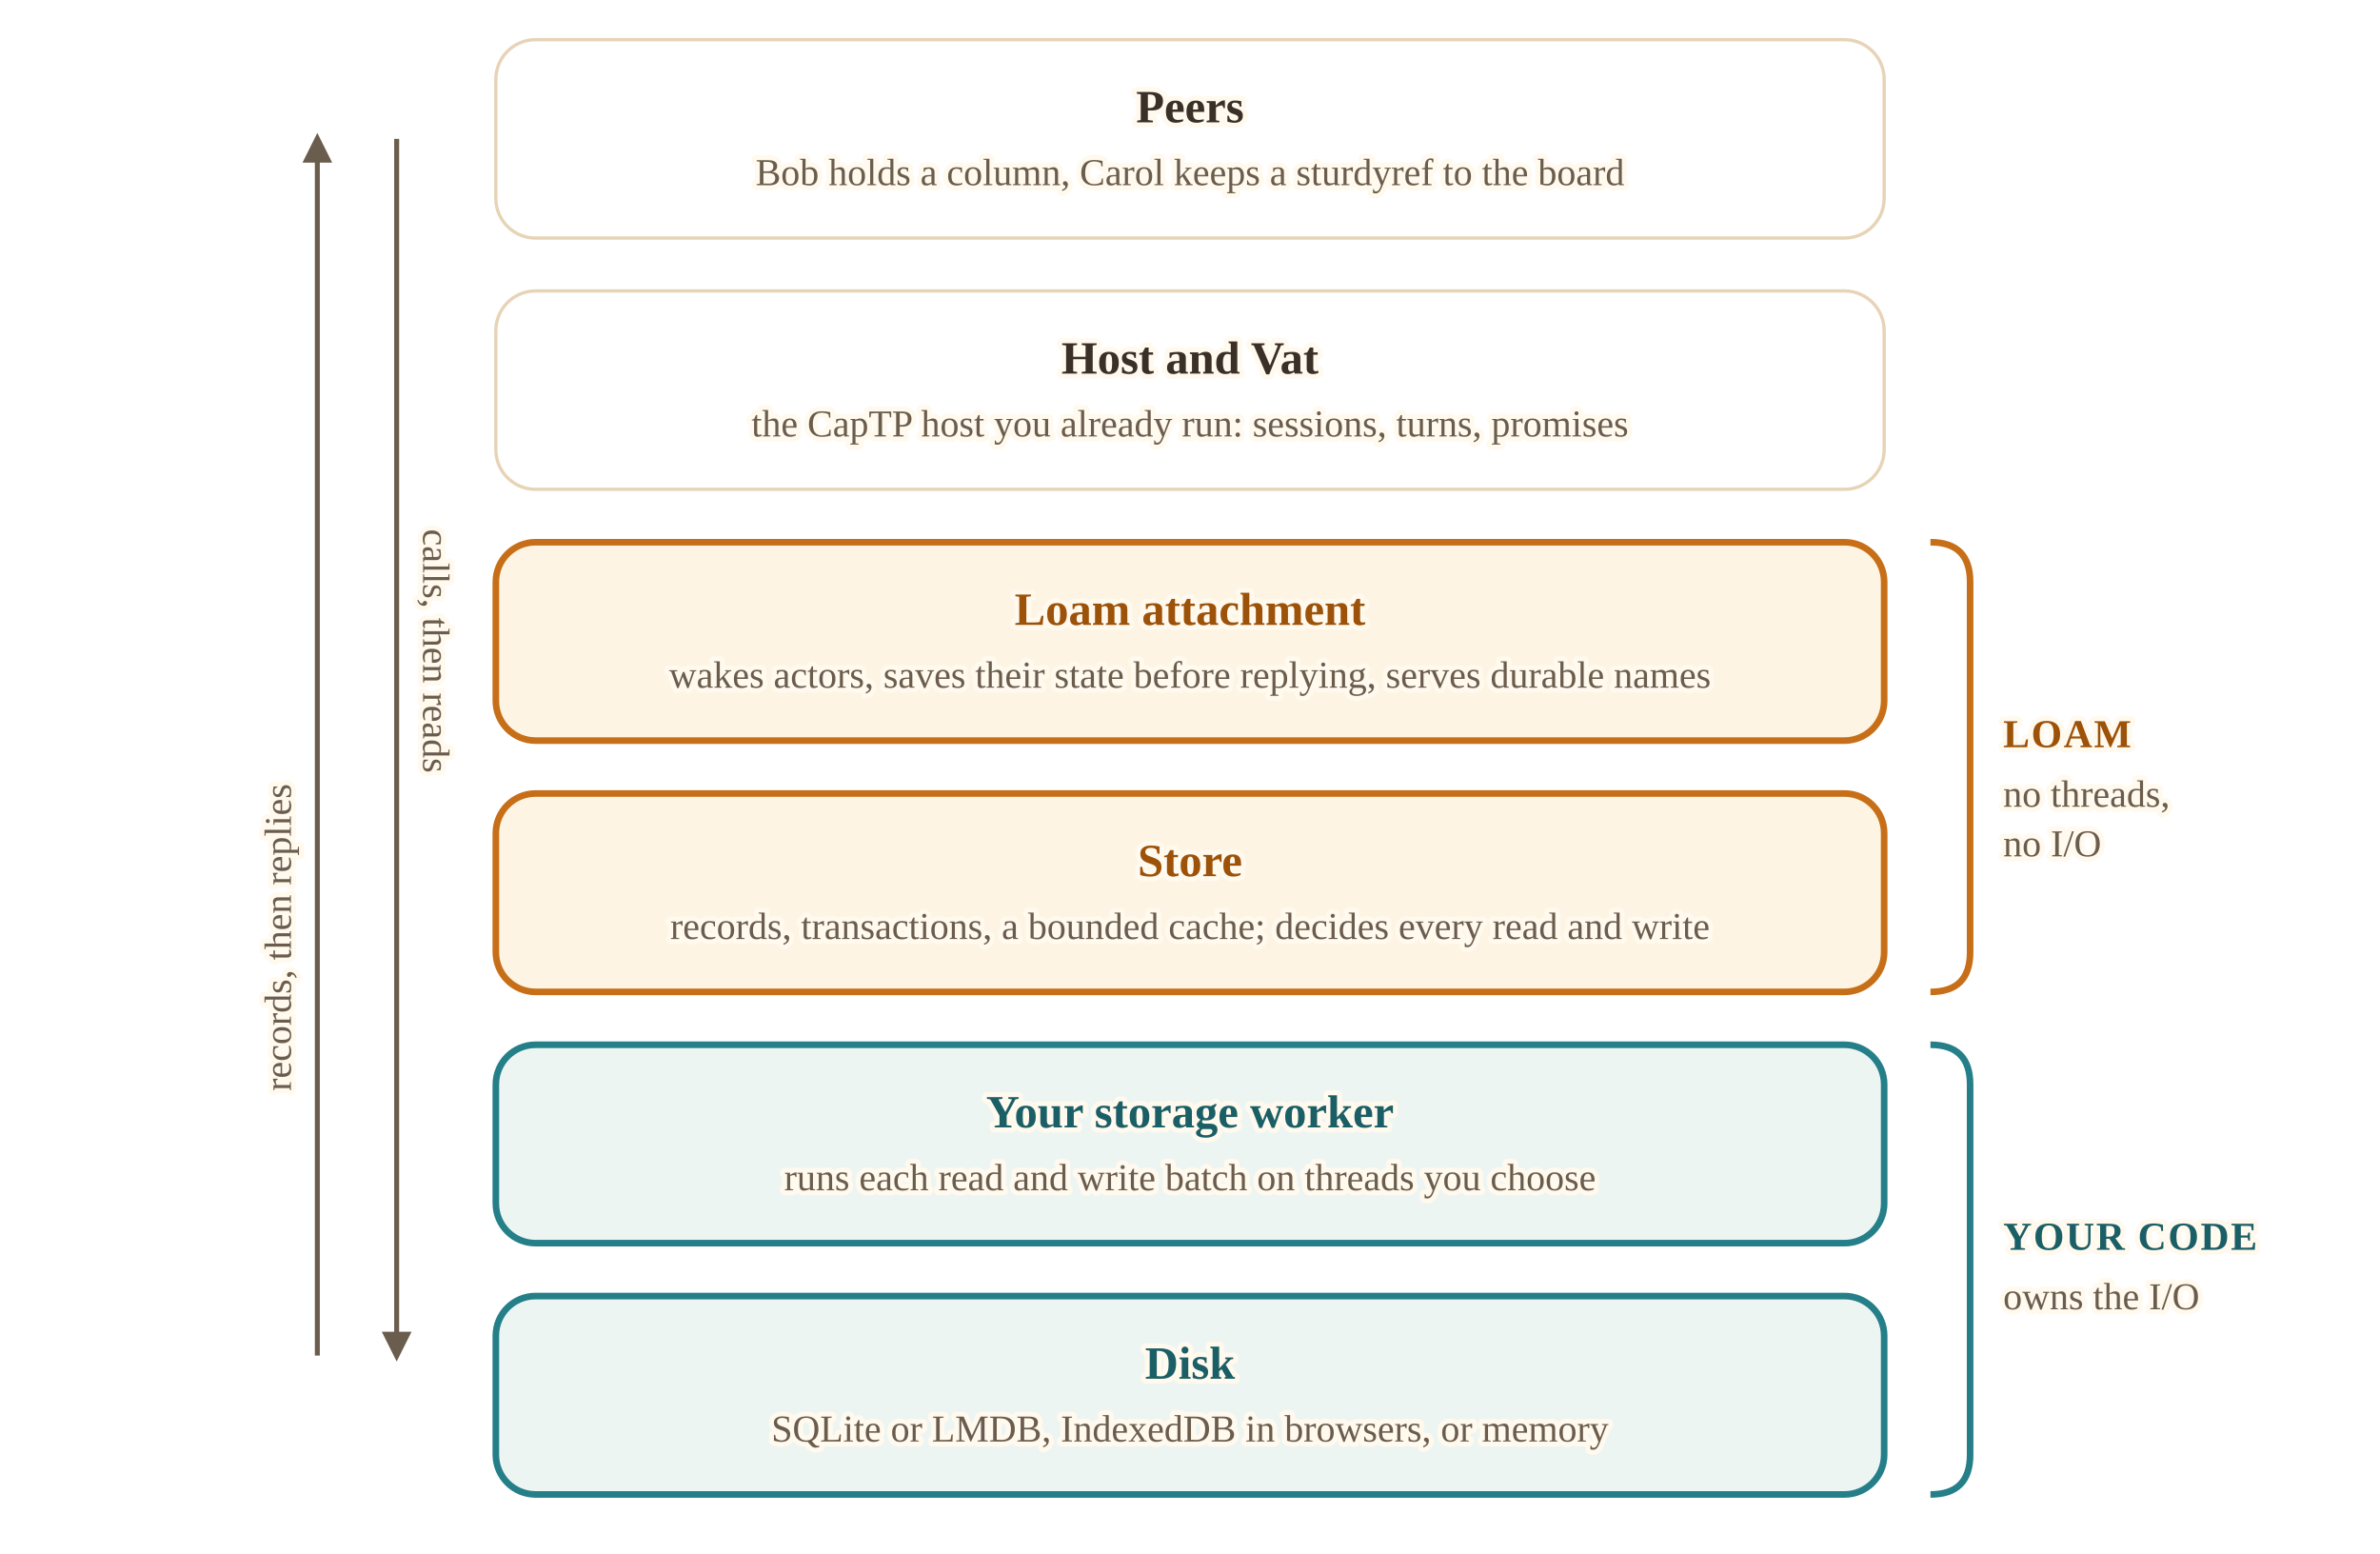
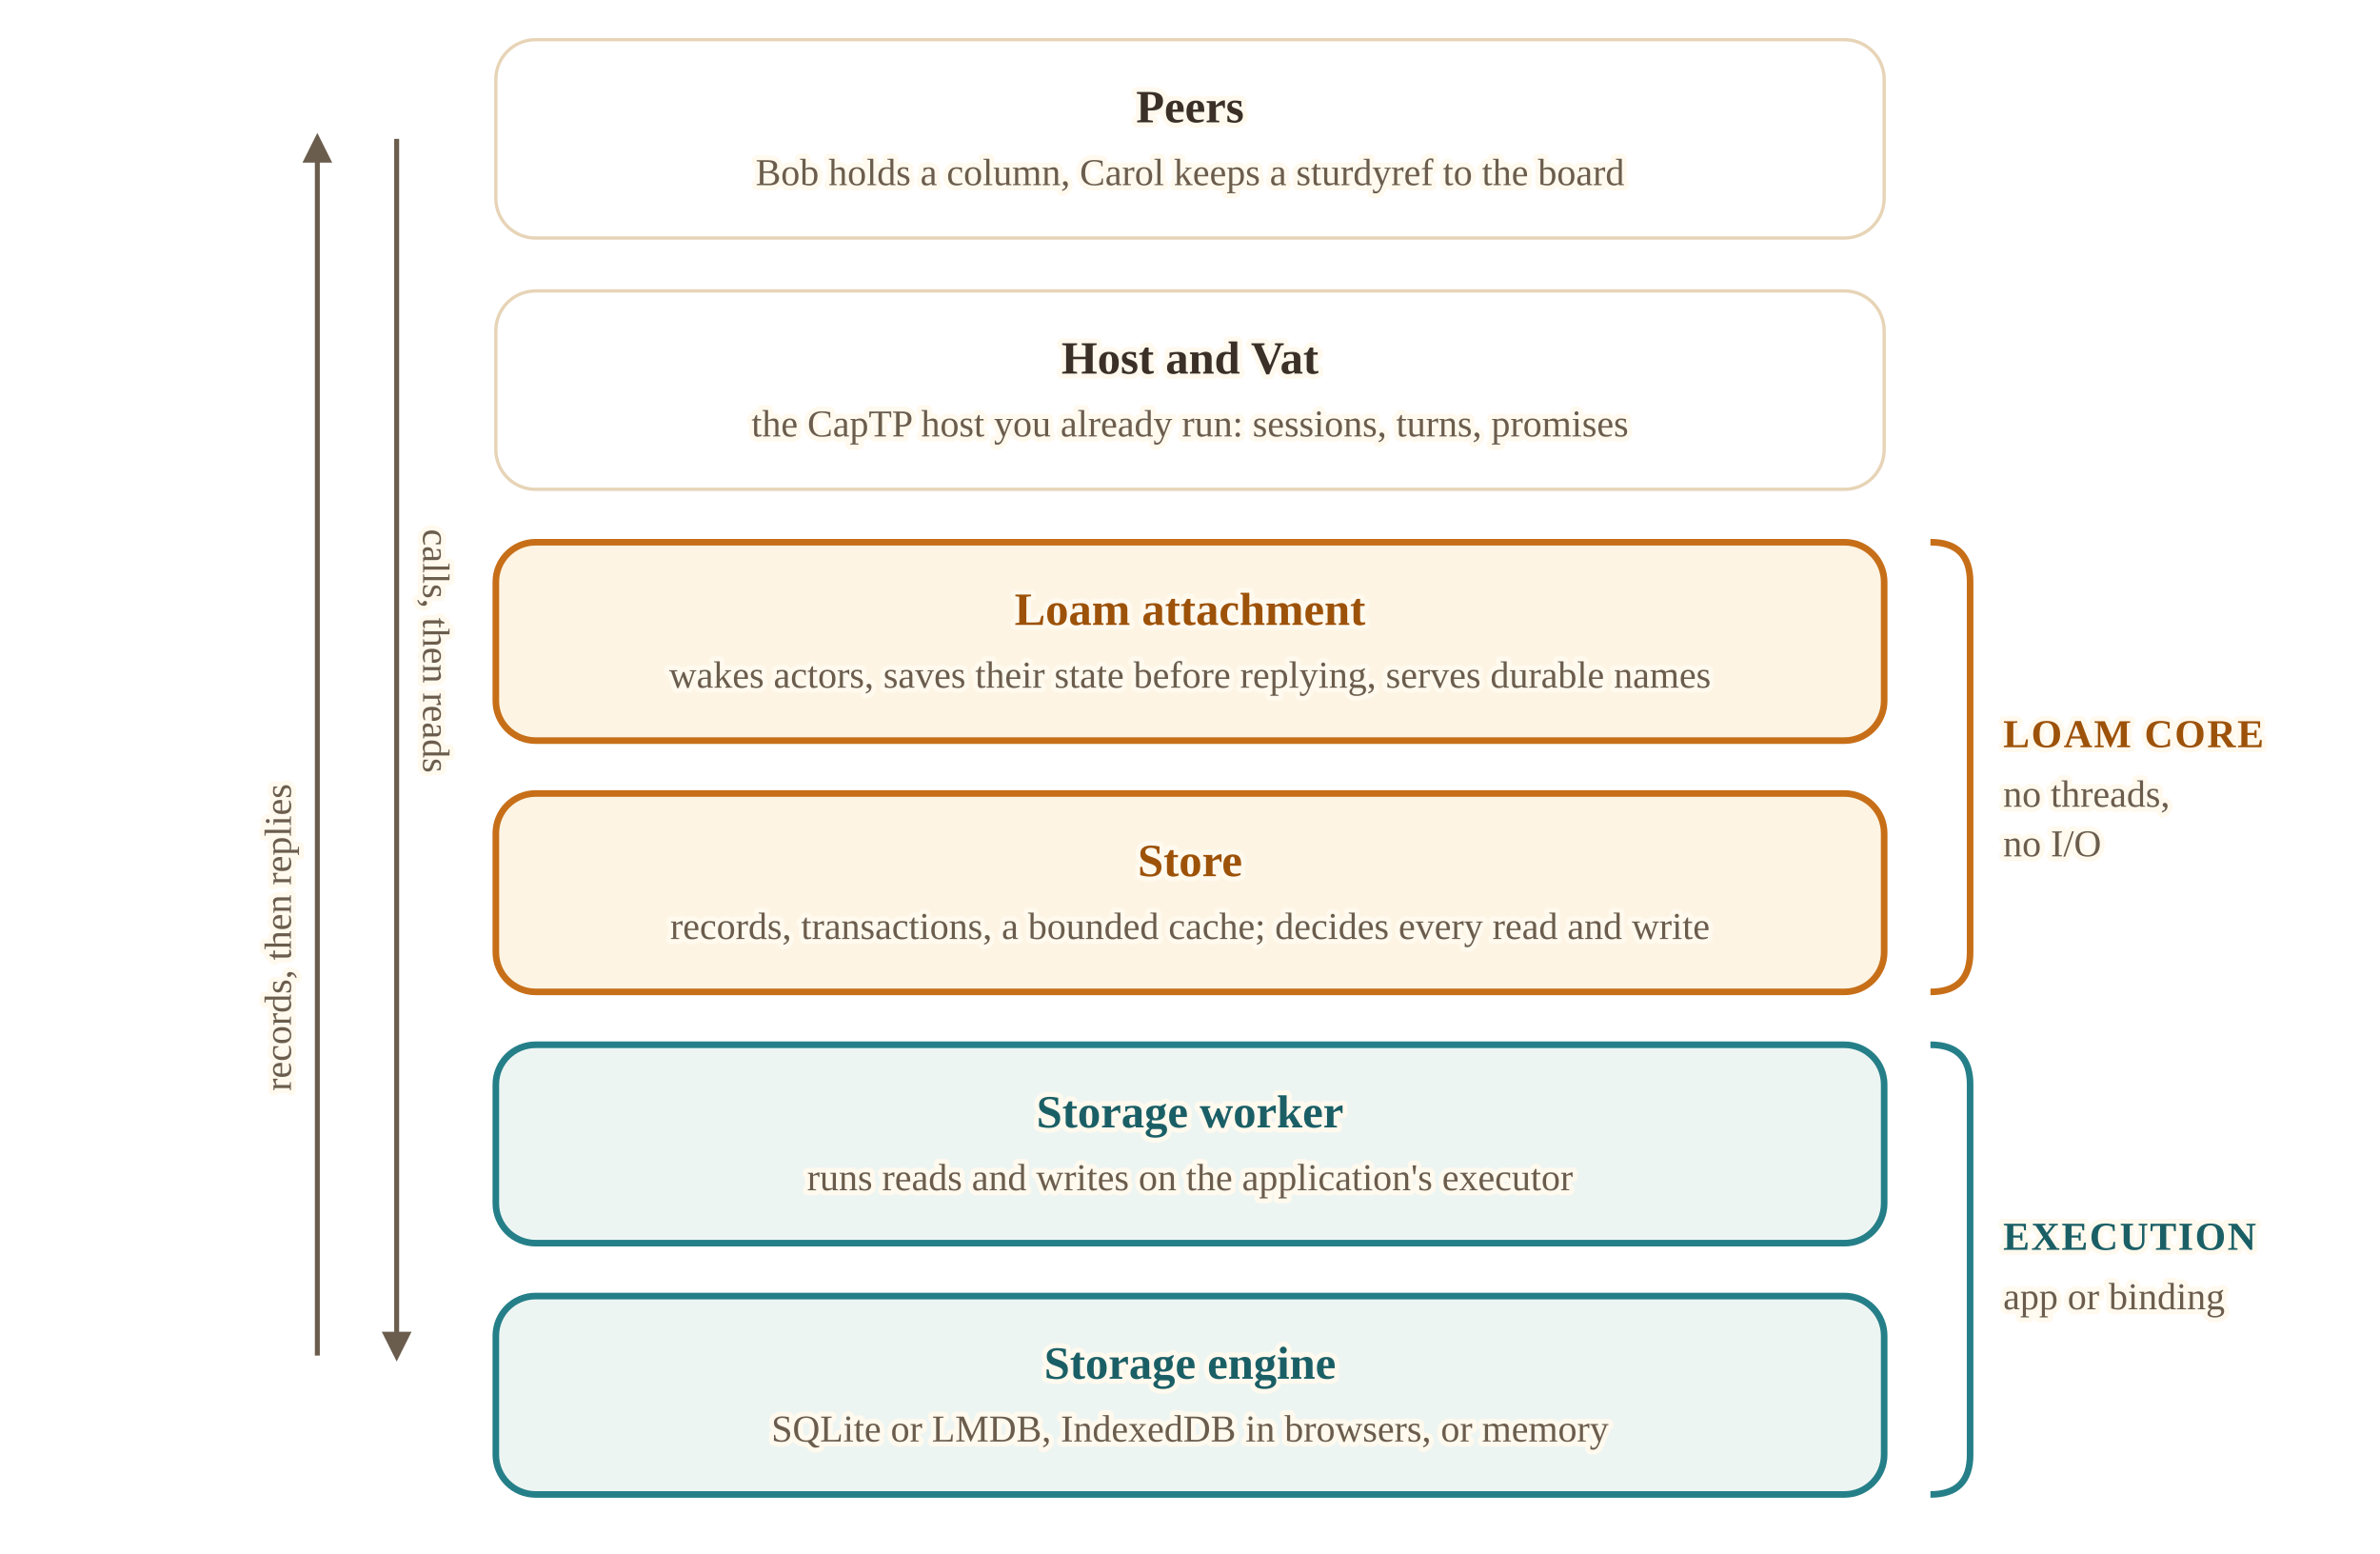
- <svg xmlns="http://www.w3.org/2000/svg" viewBox="0 0 720 470" width="720" height="470" role="img" aria-label="Six layers from top to bottom. Peers such as Bob and Carol call over CapTP into your Host and Vat. The Host hands calls for durable objects to the Loam attachment, which wakes actors and saves their state before replying. The attachment uses the Store, which keeps records, transactions and a bounded cache, and decides every read and write without doing I/O. The Store hands read requests and write batches to your storage worker, which runs them on your threads against SQLite or LMDB, IndexedDB or memory.">
+ <svg xmlns="http://www.w3.org/2000/svg" viewBox="0 0 720 470" width="720" height="470" role="img" aria-label="Peers call the Host and Vat over CapTP. The Loam attachment wakes actors and saves their state before replying. The Store keeps records, transactions and a bounded cache. The application or binding schedules a storage worker against SQLite, LMDB, IndexedDB or memory.">
  <style>
    text { font-family: var(--font-sans, system-ui, sans-serif); fill: var(--ink, #3a3027); paint-order: stroke; stroke: var(--paper-raised, #fff9ee); stroke-width: 3px; stroke-linejoin: round; }
    .title { font-size: 14px; font-weight: 700; }
    .sub { font-size: 11.5px; fill: var(--ink-soft, #6b5d4d); }
    .tag { font-size: 12px; font-weight: 700; letter-spacing: 0.04em; }
    .ink-warm { fill: var(--dia-accent-deep, #9d5209); }
    .ink-cool { fill: var(--dia-teal-deep, #1b5f66); }
    .flow { font-size: 11.5px; fill: var(--ink-soft, #6b5d4d); }
  </style>
  <defs>
    <marker id="ll-ink" viewBox="0 0 10 10" refX="8" refY="5" markerWidth="6" markerHeight="6" orient="auto">
      <path d="M0 0 L10 5 L0 10 z" fill="var(--ink-soft, #6b5d4d)" />
    </marker>
  </defs>
  <rect x="150" y="12" width="420" height="60" rx="12" fill="var(--dia-card, #ffffff)" stroke="var(--rule, #e7d4b7)" />
  <text x="360" y="37" text-anchor="middle" class="title">Peers</text>
  <text x="360" y="56" text-anchor="middle" class="sub">Bob holds a column, Carol keeps a sturdyref to the board</text>
  <rect x="150" y="88" width="420" height="60" rx="12" fill="var(--dia-card, #ffffff)" stroke="var(--rule, #e7d4b7)" />
  <text x="360" y="113" text-anchor="middle" class="title">Host and Vat</text>
  <text x="360" y="132" text-anchor="middle" class="sub">the CapTP host you already run: sessions, turns, promises</text>
  <rect x="150" y="164" width="420" height="60" rx="12" fill="var(--dia-warm-fill, #fdf4e3)" stroke="var(--accent, #c76f18)" stroke-width="2" />
  <text x="360" y="189" text-anchor="middle" class="title ink-warm">Loam attachment</text>
  <text x="360" y="208" text-anchor="middle" class="sub">wakes actors, saves their state before replying, serves durable names</text>
  <rect x="150" y="240" width="420" height="60" rx="12" fill="var(--dia-warm-fill, #fdf4e3)" stroke="var(--accent, #c76f18)" stroke-width="2" />
  <text x="360" y="265" text-anchor="middle" class="title ink-warm">Store</text>
  <text x="360" y="284" text-anchor="middle" class="sub">records, transactions, a bounded cache; decides every read and write</text>
  <rect x="150" y="316" width="420" height="60" rx="12" fill="var(--dia-cool-fill, #edf5f3)" stroke="var(--teal, #257f88)" stroke-width="2" />
-   <text x="360" y="341" text-anchor="middle" class="title ink-cool">Your storage worker</text>
-   <text x="360" y="360" text-anchor="middle" class="sub">runs each read and write batch on threads you choose</text>
+   <text x="360" y="341" text-anchor="middle" class="title ink-cool">Storage worker</text>
+   <text x="360" y="360" text-anchor="middle" class="sub">runs reads and writes on the application's executor</text>
  <rect x="150" y="392" width="420" height="60" rx="12" fill="var(--dia-cool-fill, #edf5f3)" stroke="var(--teal, #257f88)" stroke-width="2" />
-   <text x="360" y="417" text-anchor="middle" class="title ink-cool">Disk</text>
+   <text x="360" y="417" text-anchor="middle" class="title ink-cool">Storage engine</text>
  <text x="360" y="436" text-anchor="middle" class="sub">SQLite or LMDB, IndexedDB in browsers, or memory</text>
  <g stroke="var(--ink-soft, #6b5d4d)" stroke-width="1.5" fill="none">
    <path d="M120 42 L120 410" marker-end="url(#ll-ink)" />
    <path d="M96 410 L96 42" marker-end="url(#ll-ink)" />
  </g>
  <text x="128" y="160" class="flow" transform="rotate(90 128 160)">calls, then reads</text>
  <text x="88" y="330" class="flow" transform="rotate(-90 88 330)">records, then replies</text>
  <g fill="none" stroke-width="2">
    <path d="M584 164 Q596 164 596 176 L596 288 Q596 300 584 300" stroke="var(--accent, #c76f18)" />
    <path d="M584 316 Q596 316 596 328 L596 440 Q596 452 584 452" stroke="var(--teal, #257f88)" />
  </g>
-   <text x="606" y="226" class="tag ink-warm">LOAM</text>
+   <text x="606" y="226" class="tag ink-warm">LOAM CORE</text>
  <text x="606" y="244" class="sub">no threads,</text>
  <text x="606" y="259" class="sub">no I/O</text>
-   <text x="606" y="378" class="tag ink-cool">YOUR CODE</text>
-   <text x="606" y="396" class="sub">owns the I/O</text>
+   <text x="606" y="378" class="tag ink-cool">EXECUTION</text>
+   <text x="606" y="396" class="sub">app or binding</text>
</svg>
